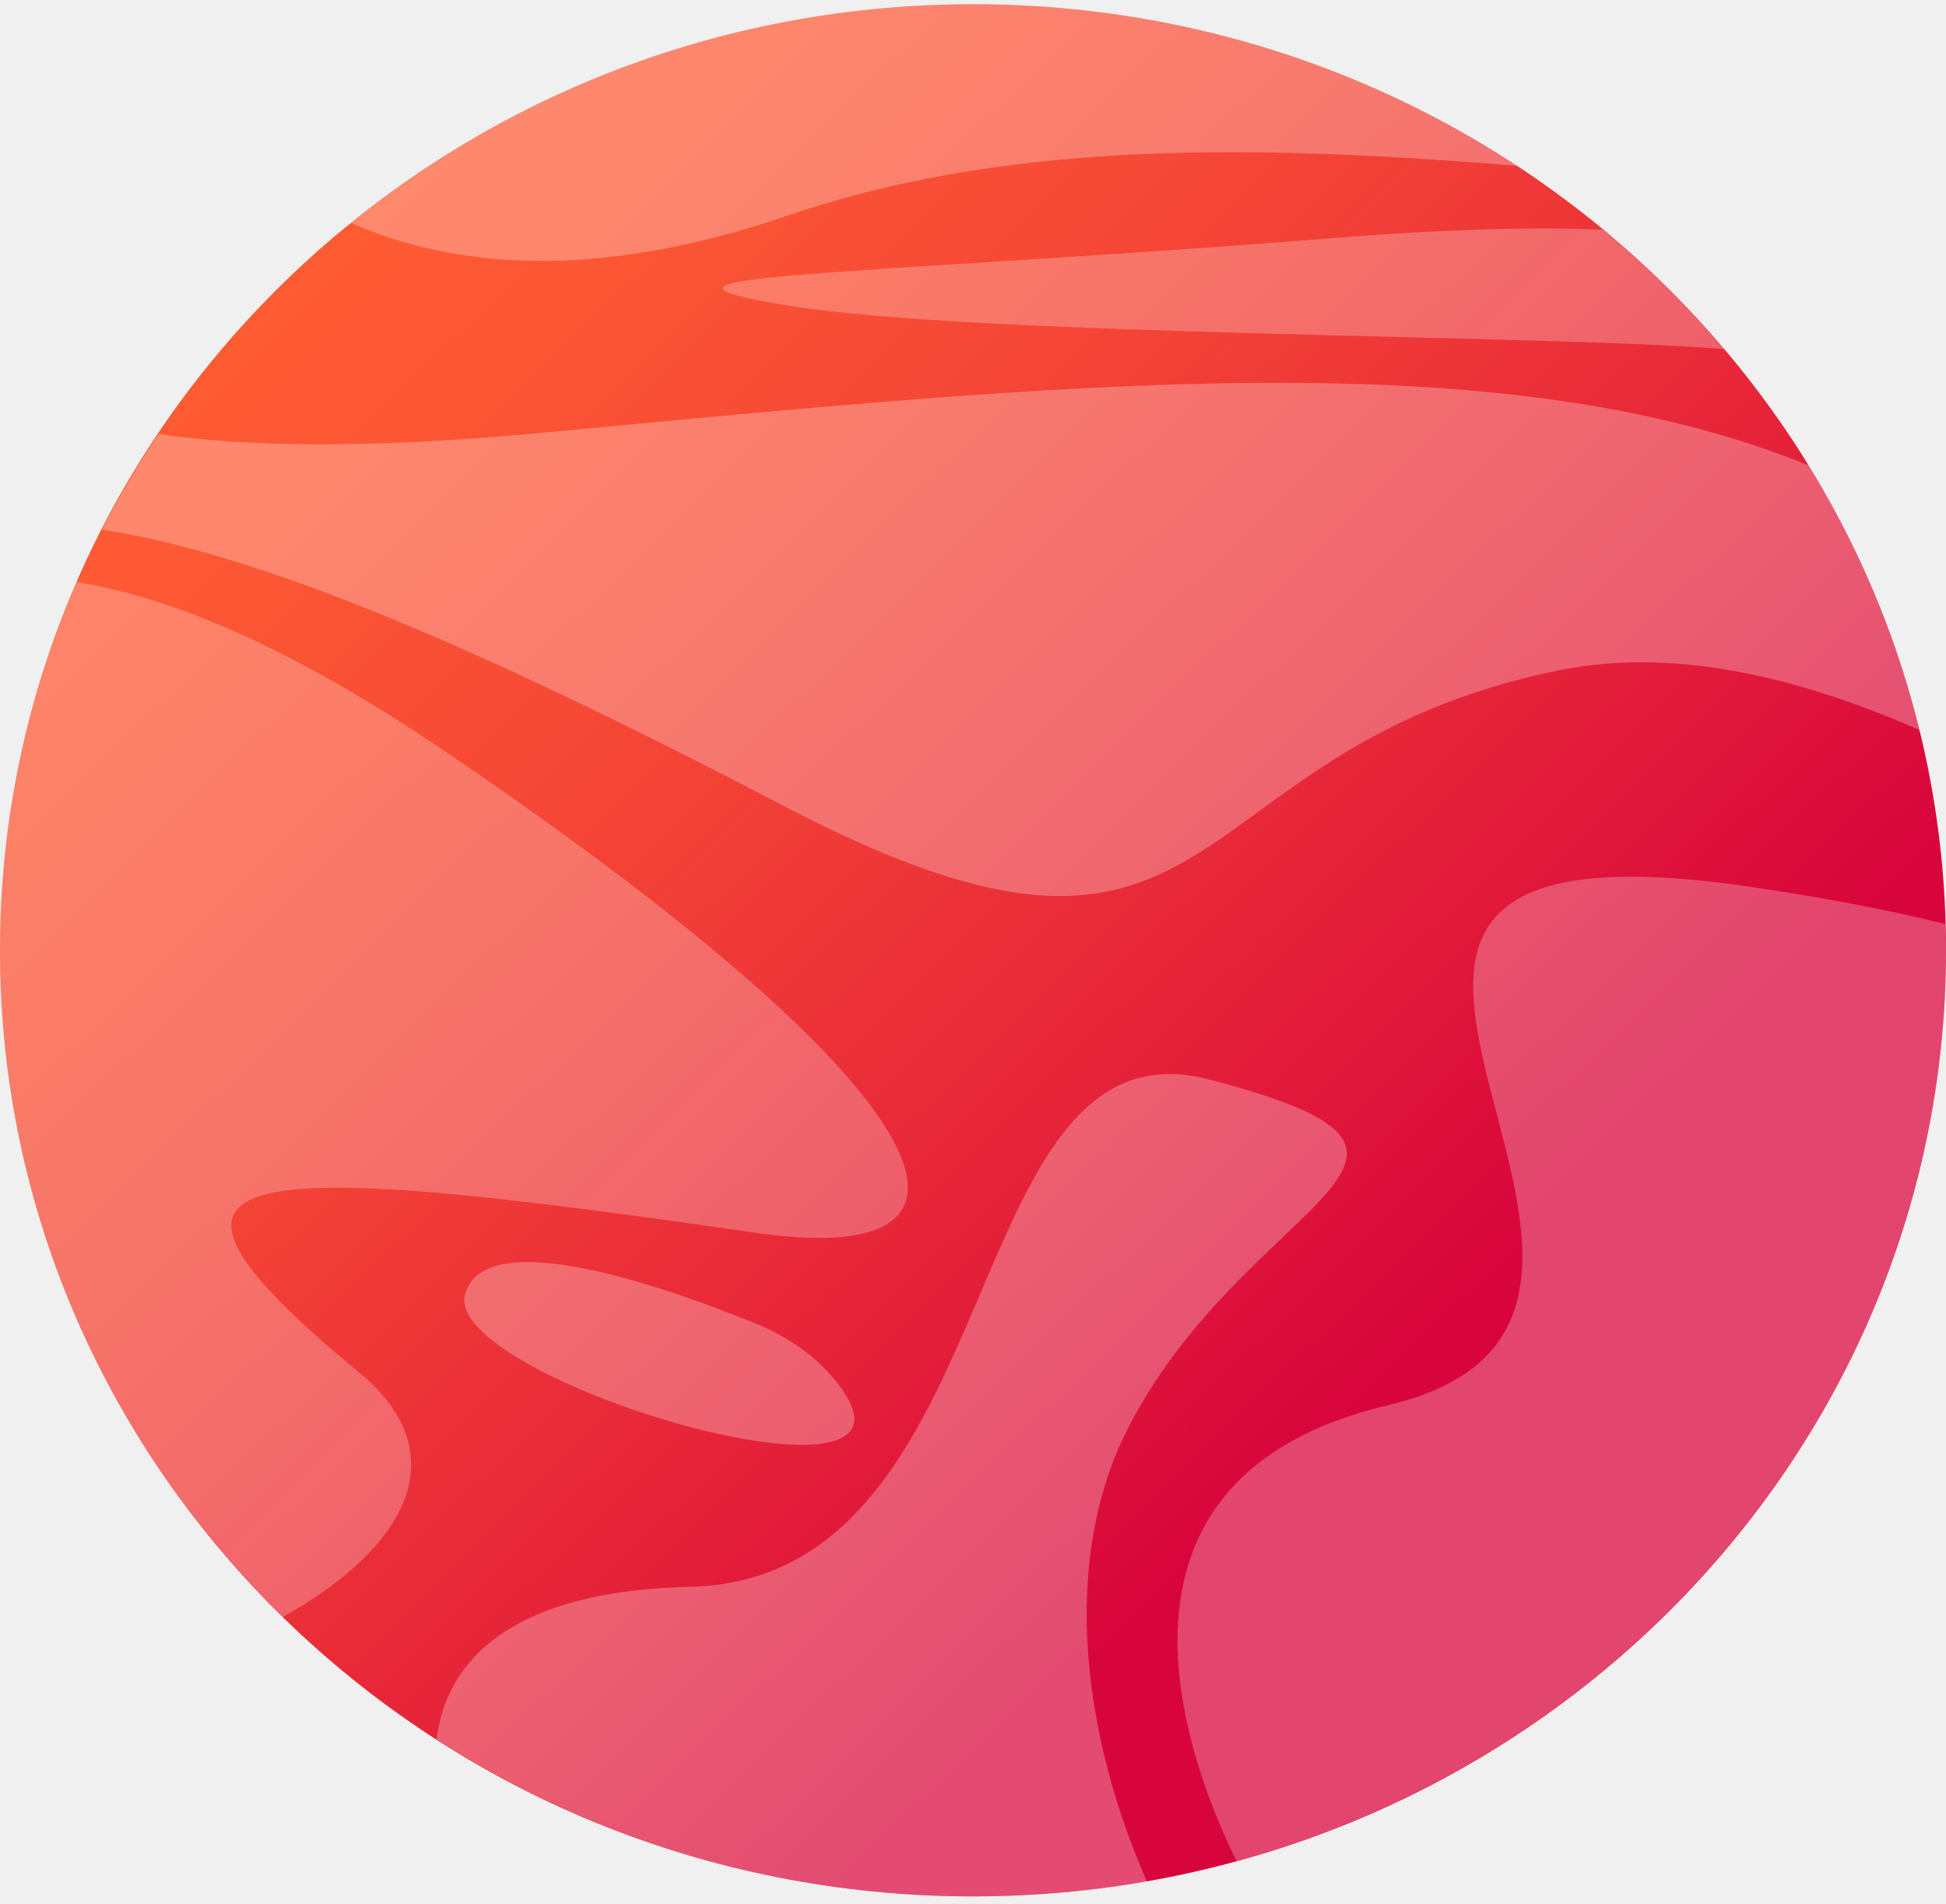
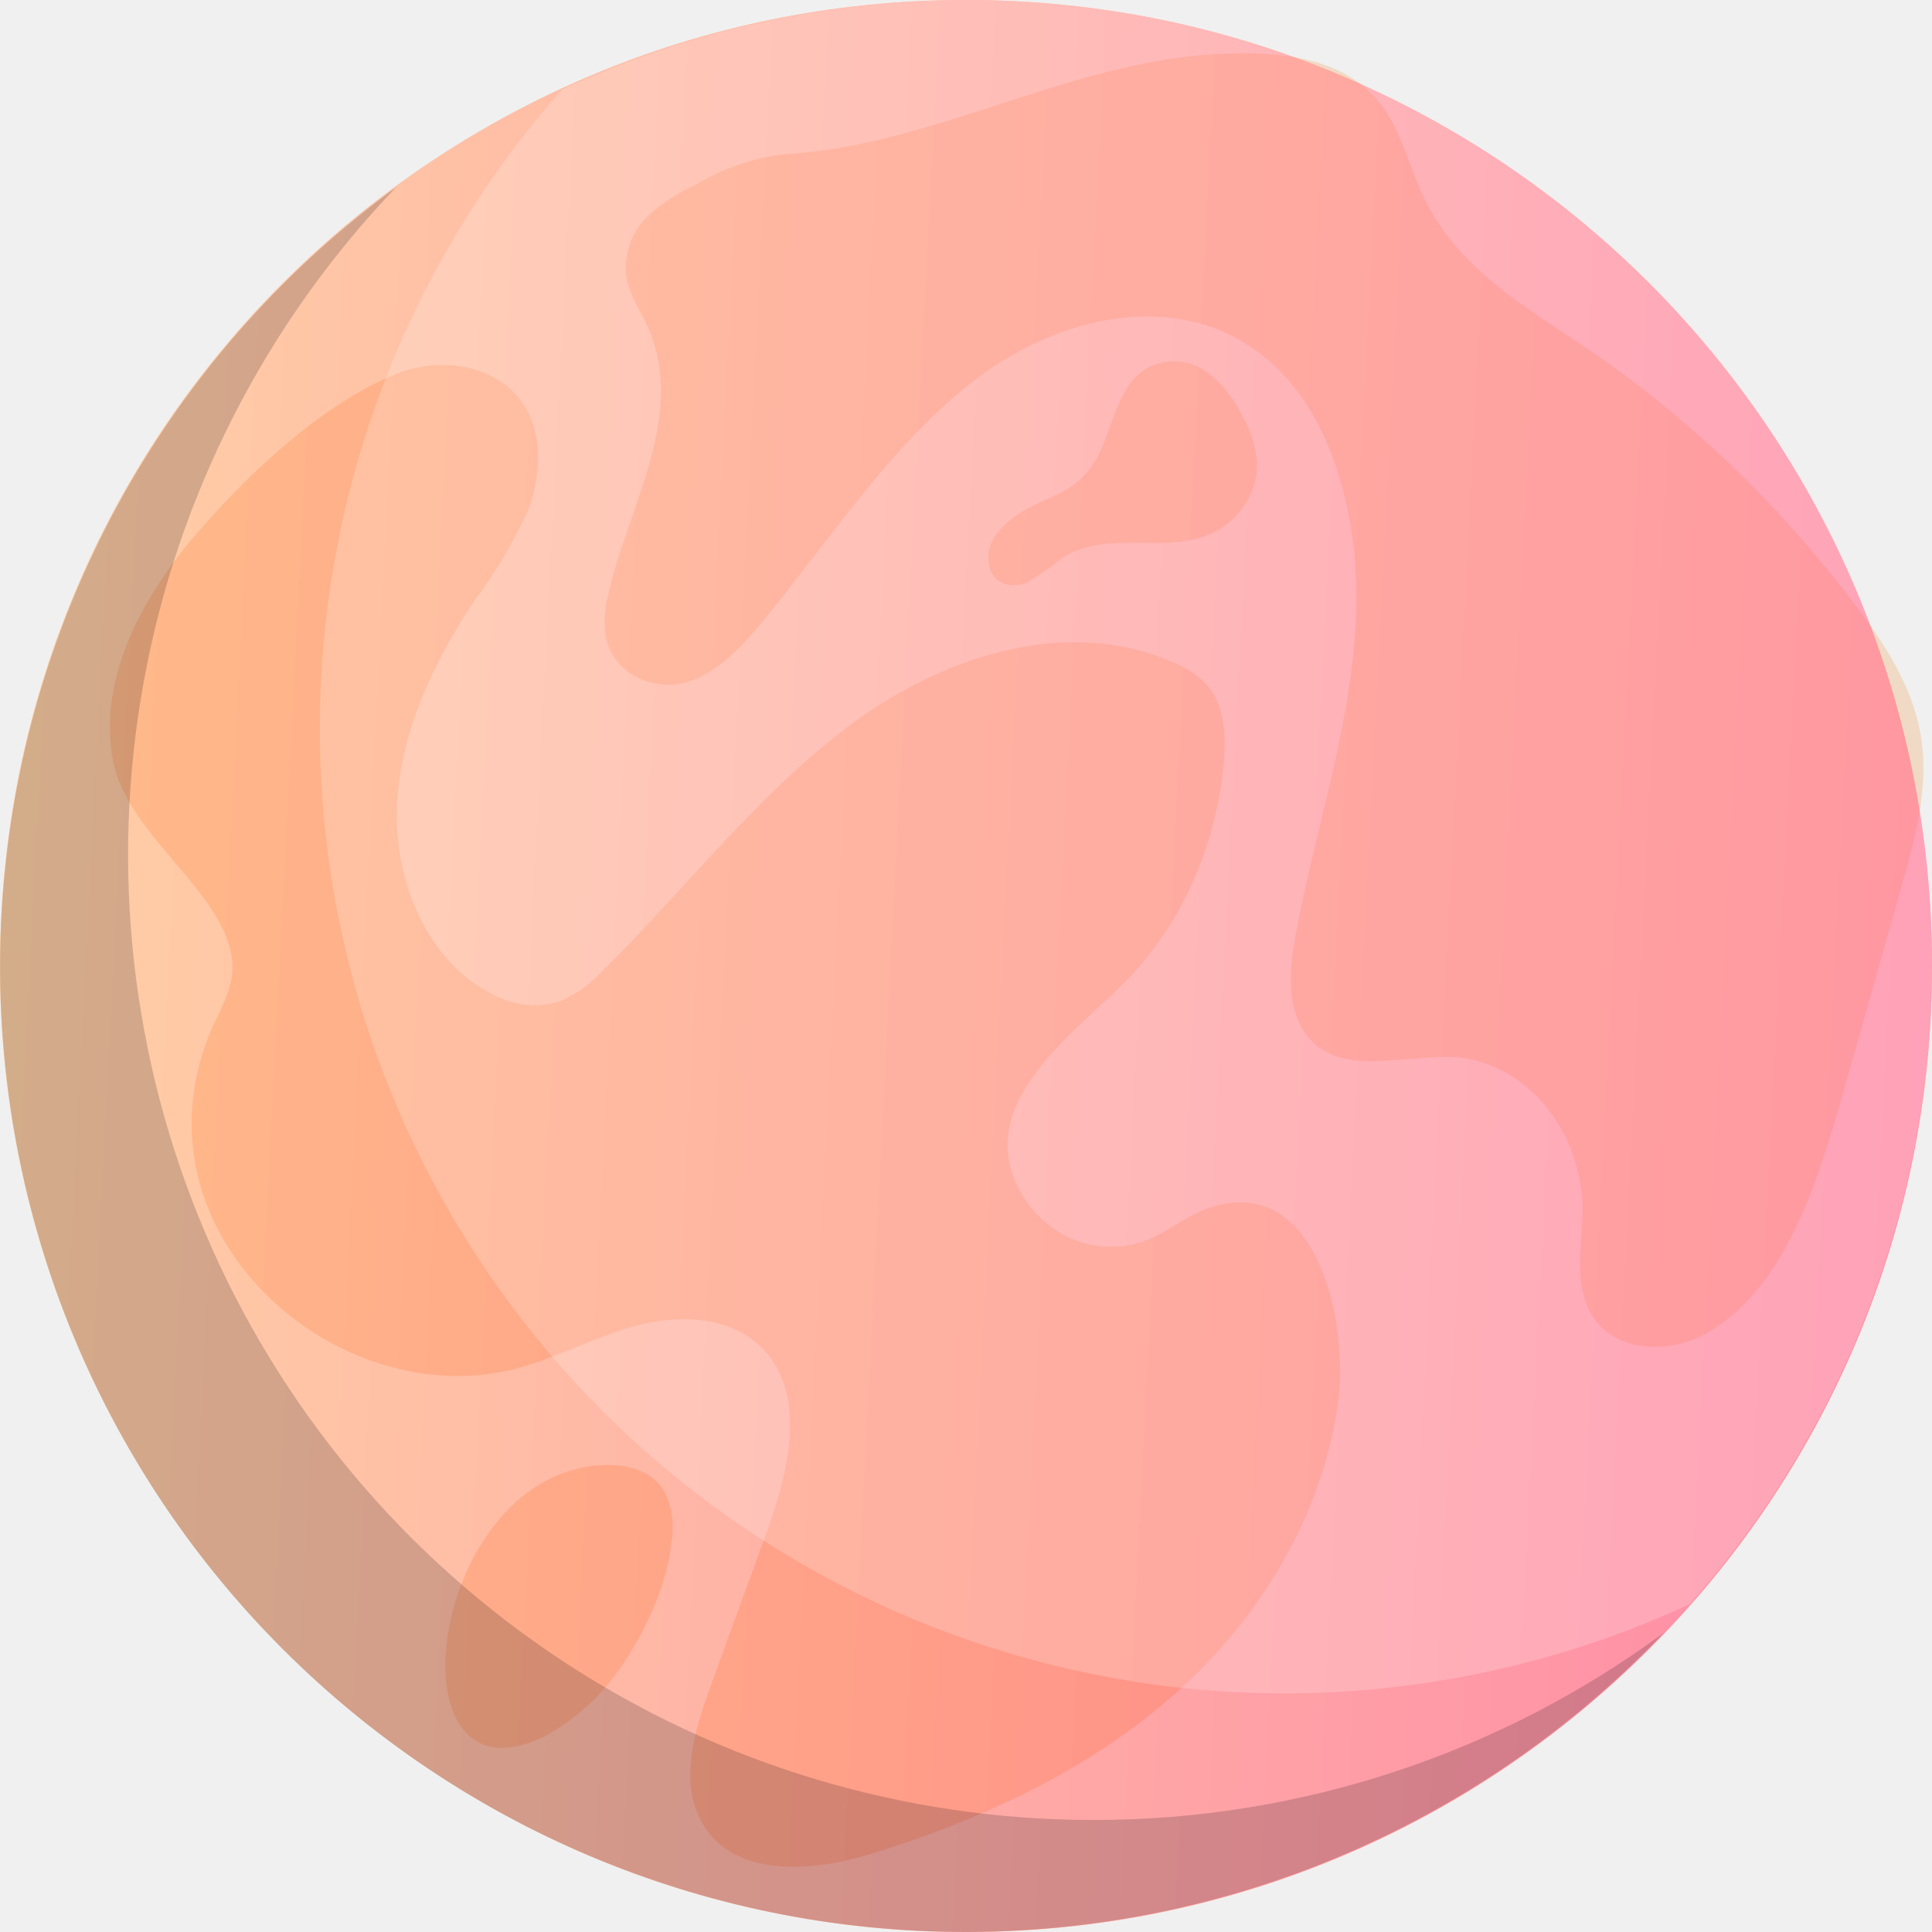
- <svg xmlns="http://www.w3.org/2000/svg" width="185" height="181" viewBox="0 0 185 181" fill="none">
-   <path d="M92.5 180.281C143.586 180.281 185 140.015 185 90.343C185 40.672 143.586 0.405 92.5 0.405C41.414 0.405 0 40.672 0 90.343C0 140.015 41.414 180.281 92.5 180.281Z" fill="url(#paint0_linear)" />
-   <g opacity="0.53">
-     <path opacity="0.53" d="M74.941 20.479C96.982 12.906 122.036 13.978 144.224 15.764C129.456 6.049 111.676 0.405 92.5 0.405C70.018 0.405 49.373 8.192 33.356 21.193C43.128 25.479 56.573 26.765 74.941 20.479Z" fill="white" />
-     <path opacity="0.53" d="M148.338 63.698C159.8 61.412 171.923 64.769 182.502 69.412C180.298 60.412 176.698 51.982 171.996 44.267C142.314 32.123 101.17 36.48 51.724 41.124C35.193 42.695 23.438 42.481 15.062 41.267C13.079 44.196 11.315 47.196 9.699 50.339C25.275 52.768 46.361 61.912 74.941 76.842C117.334 98.844 111.089 71.198 148.338 63.698Z" fill="white" />
-     <path opacity="0.48" d="M132.027 133.562C102.859 140.42 112.631 166.923 117.554 176.924C156.493 166.28 185 131.562 185 90.343C185 89.486 184.927 88.7 184.927 87.843C179.49 86.486 173.392 85.343 166.632 84.343C109.325 75.77 168.249 124.99 132.027 133.562Z" fill="white" />
-     <path opacity="0.48" d="M34.164 130.49C9.845 110.417 21.747 109.917 71.855 117.203C96.174 120.704 91.986 105.131 42.393 71.484C27.258 61.197 15.87 56.697 7.274 55.34C2.572 66.126 0 77.913 0 90.343C0 115.06 10.286 137.491 26.89 153.707C38.205 147.421 43.789 138.491 34.164 130.49Z" fill="white" />
-     <path opacity="0.53" d="M107.488 135.277C119.097 113.417 142.901 109.917 114.982 102.63C90.663 96.272 96.394 150.135 65.61 150.85C46.875 151.278 42.246 159.208 41.511 165.351C56.132 174.781 73.618 180.281 92.5 180.281C98.157 180.281 103.668 179.781 109.031 178.853C103.227 165.708 100.435 148.564 107.488 135.277Z" fill="white" />
-     <path opacity="0.53" d="M79.496 131.348C77.585 128.919 74.941 127.133 72.075 125.919C64.214 122.704 46.214 116.132 44.23 122.99C41.805 131.133 90.884 145.564 79.496 131.348Z" fill="white" />
-     <path opacity="0.48" d="M125.047 22.765C80.377 26.265 56.572 26.051 74.94 29.051C92.647 31.98 148.558 31.837 163.913 33.194C160.387 29.051 156.566 25.265 152.378 21.836C145.987 21.55 137.17 21.765 125.047 22.765Z" fill="white" />
+ <svg xmlns="http://www.w3.org/2000/svg" width="50" height="50" viewBox="0 0 50 50" fill="none">
+   <g clip-path="url(#clip0)">
+     <path d="M25 50C38.807 50 50 38.807 50 25C50 11.193 38.807 0 25 0C11.193 0 0 11.193 0 25C0 38.807 11.193 50 25 50Z" fill="#FFD0A6" />
+     <path d="M25 50C38.807 50 50 38.807 50 25C50 11.193 38.807 0 25 0C11.193 0 0 11.193 0 25C0 38.807 11.193 50 25 50Z" fill="url(#paint0_linear)" />
+     <g style="mix-blend-mode:multiply" opacity="0.5">
+       <path d="M10.244 9.68C11.41 9.202 12.943 9.436 13.601 10.553C14.06 11.333 13.992 12.352 13.665 13.201C13.288 14.037 12.825 14.819 12.287 15.531C11.236 17.109 10.368 18.903 10.276 20.827C10.184 22.75 11.021 24.812 12.655 25.683C13.206 26.008 13.842 26.096 14.446 25.93C14.895 25.747 15.304 25.454 15.644 25.074C17.797 22.945 19.668 20.473 22.093 18.697C24.517 16.921 27.749 15.927 30.452 17.186C30.751 17.308 31.025 17.499 31.256 17.747C31.686 18.255 31.73 19.001 31.679 19.677C31.484 21.952 30.519 24.052 28.988 25.537C27.547 26.948 24.939 28.837 26.625 31.181C26.994 31.654 27.477 31.994 28.015 32.158C28.553 32.323 29.121 32.305 29.65 32.107C30.239 31.878 30.738 31.432 31.341 31.241C34.066 30.377 34.889 34.173 34.641 36.182C34.297 38.973 32.812 41.537 30.86 43.42C28.554 45.641 25.616 47.018 22.617 47.957C21.052 48.446 18.982 48.632 18.158 47.153C17.572 46.105 17.973 44.78 18.388 43.645C18.864 42.339 19.34 41.032 19.816 39.725C20.38 38.177 20.887 36.249 19.836 35.013C19.013 34.043 17.57 33.992 16.376 34.333C15.182 34.673 14.073 35.325 12.852 35.529C8.324 36.283 3.418 31.738 5.419 26.773C5.642 26.222 5.996 25.702 6.014 25.103C6.072 23.21 3.285 21.706 2.918 19.656C2.53 17.492 3.73 15.358 5.15 13.737C6.518 12.177 8.334 10.462 10.244 9.68Z" fill="#FFD0A6" />
+     </g>
+     <g style="mix-blend-mode:multiply" opacity="0.5">
+       <path d="M32.082 1.378C27.898 1.405 24.32 3.777 20.27 3.992C19.48 4.092 18.714 4.358 18.01 4.777C17.561 4.975 17.141 5.251 16.766 5.595C16.579 5.77 16.431 5.991 16.332 6.24C16.233 6.49 16.187 6.763 16.195 7.036C16.241 7.553 16.544 7.983 16.756 8.444C17.8 10.721 16.216 13.198 15.742 15.39C15.646 15.748 15.624 16.126 15.68 16.494C15.872 17.441 16.915 17.896 17.747 17.661C18.579 17.426 19.228 16.708 19.811 15.993C21.571 13.834 23.142 11.408 25.302 9.78C27.463 8.151 30.464 7.5 32.611 9.151C34.57 10.655 35.253 13.628 35.076 16.304C34.898 18.98 34.032 21.526 33.54 24.15C33.379 25.009 33.279 25.988 33.745 26.689C34.598 27.971 36.361 27.248 37.772 27.367C38.613 27.467 39.395 27.904 39.979 28.598C40.562 29.293 40.909 30.2 40.957 31.158C40.976 32.056 40.734 33.015 41.087 33.819C41.618 35.026 43.18 35.096 44.231 34.469C46.182 33.303 47.02 30.692 47.693 28.311C48.199 26.524 48.704 24.738 49.209 22.951C49.559 21.717 49.912 20.426 49.727 19.146C49.539 17.843 48.818 16.725 48.062 15.72C46.073 13.072 43.715 10.811 41.082 9.027C39.511 7.962 37.755 6.974 36.87 5.155C36.482 4.357 36.283 3.43 35.763 2.734C34.902 1.58 33.416 1.37 32.082 1.378Z" fill="#FFD0A6" />
+     </g>
+     <g style="mix-blend-mode:multiply" opacity="0.5">
+       <path d="M32.187 10.825C31.74 9.906 30.99 9.172 30.052 9.389C29.142 9.6 28.942 10.489 28.565 11.465C27.923 13.124 26.732 12.675 25.815 13.787C25.705 13.908 25.628 14.069 25.596 14.246C25.564 14.423 25.578 14.608 25.636 14.775C25.803 15.152 26.24 15.22 26.571 15.078C26.888 14.893 27.193 14.681 27.485 14.442C28.076 14.063 28.773 14.04 29.441 14.048C30.109 14.055 30.797 14.081 31.418 13.778C32.039 13.475 32.578 12.75 32.532 11.932C32.489 11.535 32.371 11.156 32.187 10.825V10.825Z" fill="#FFD0A6" />
+     </g>
+     <g style="mix-blend-mode:multiply" opacity="0.5">
+       <path d="M15.722 37.913C16.28 37.906 16.899 38.081 17.203 38.612C17.395 39.01 17.457 39.471 17.378 39.915C17.328 40.332 17.234 40.74 17.099 41.132C16.916 41.654 16.682 42.152 16.402 42.615C15.839 43.628 15.032 44.438 14.076 44.947C9.951 46.939 11.066 37.971 15.722 37.913Z" fill="#FFD0A6" />
+     </g>
+     <g style="mix-blend-mode:multiply" opacity="0.2">
+       <path d="M28.313 47.101C23.417 47.105 18.628 45.67 14.542 42.974C10.455 40.279 7.25 36.442 5.326 31.94C3.401 27.439 2.842 22.471 3.718 17.654C4.593 12.837 6.865 8.384 10.25 4.847C7.45 6.893 5.106 9.499 3.367 12.5C1.629 15.501 0.535 18.831 0.154 22.278C-0.227 25.725 0.115 29.213 1.156 32.521C2.197 35.829 3.916 38.884 6.203 41.491C8.49 44.098 11.295 46.201 14.439 47.665C17.583 49.128 20.997 49.922 24.464 49.993C27.931 50.065 31.376 49.414 34.578 48.082C37.78 46.75 40.669 44.766 43.062 42.255C38.789 45.403 33.62 47.102 28.313 47.101Z" fill="#222226" />
+     </g>
+     <g style="mix-blend-mode:overlay" opacity="0.2">
+       <path d="M25 0.001C21.389 0.003 17.823 0.792 14.548 2.313C10.748 6.606 8.542 12.077 8.3 17.805C8.058 23.533 9.794 29.17 13.218 33.769C16.642 38.367 21.545 41.647 27.102 43.058C32.659 44.468 38.532 43.923 43.735 41.513C46.922 37.909 49 33.462 49.719 28.705C50.438 23.948 49.768 19.085 47.789 14.7C45.81 10.315 42.606 6.595 38.563 3.987C34.52 1.379 29.81 -0.005 24.999 0.001H25Z" fill="white" />
+     </g>
  </g>
  <defs>
-     <linearGradient id="paint0_linear" x1="133.087" y1="129.759" x2="22.303" y2="15.819" gradientUnits="userSpaceOnUse">
-       <stop stop-color="#D8053C" />
-       <stop offset="0.254" stop-color="#E62439" />
-       <stop offset="0.561" stop-color="#F44436" />
-       <stop offset="0.821" stop-color="#FC5734" />
-       <stop offset="1" stop-color="#FF5E33" />
+     <linearGradient id="paint0_linear" x1="-0.25" y1="23.7" x2="64" y2="27" gradientUnits="userSpaceOnUse">
+       <stop stop-color="#FFD0A6" />
+       <stop offset="0.993" stop-color="#FF77A6" />
    </linearGradient>
+     <clipPath id="clip0">
+       <rect width="50" height="50" fill="white" />
+     </clipPath>
  </defs>
</svg>
